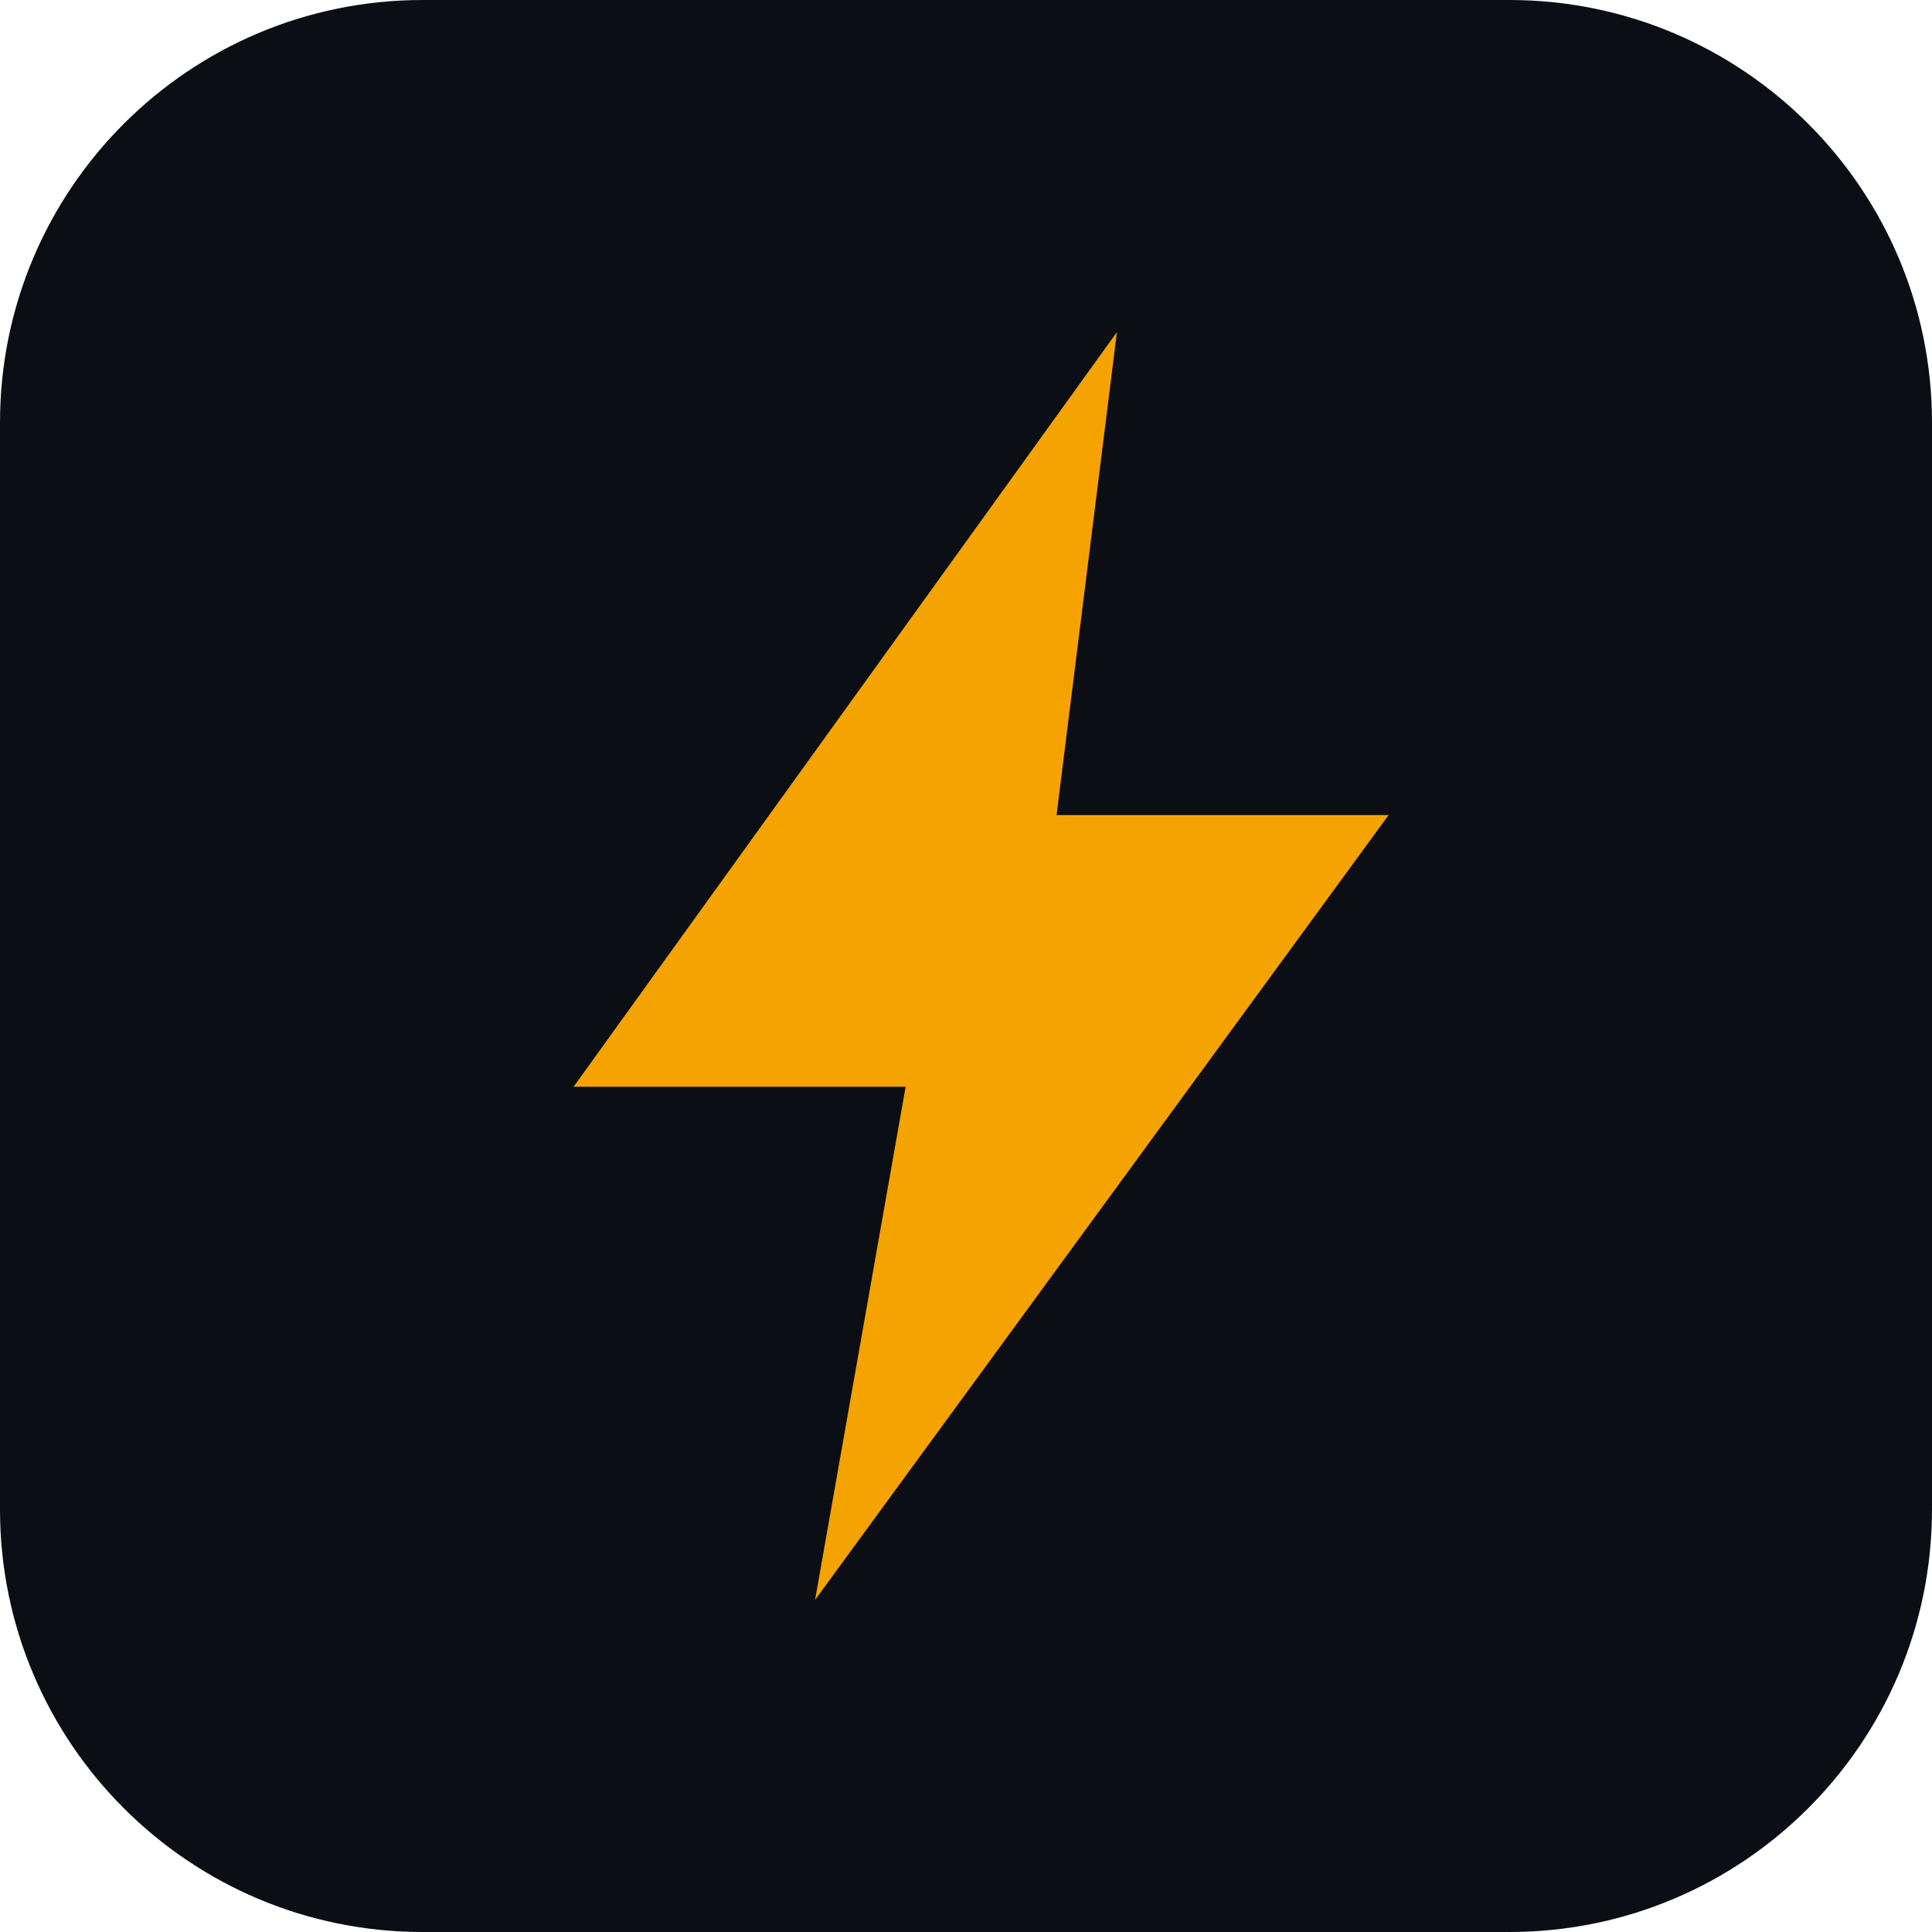
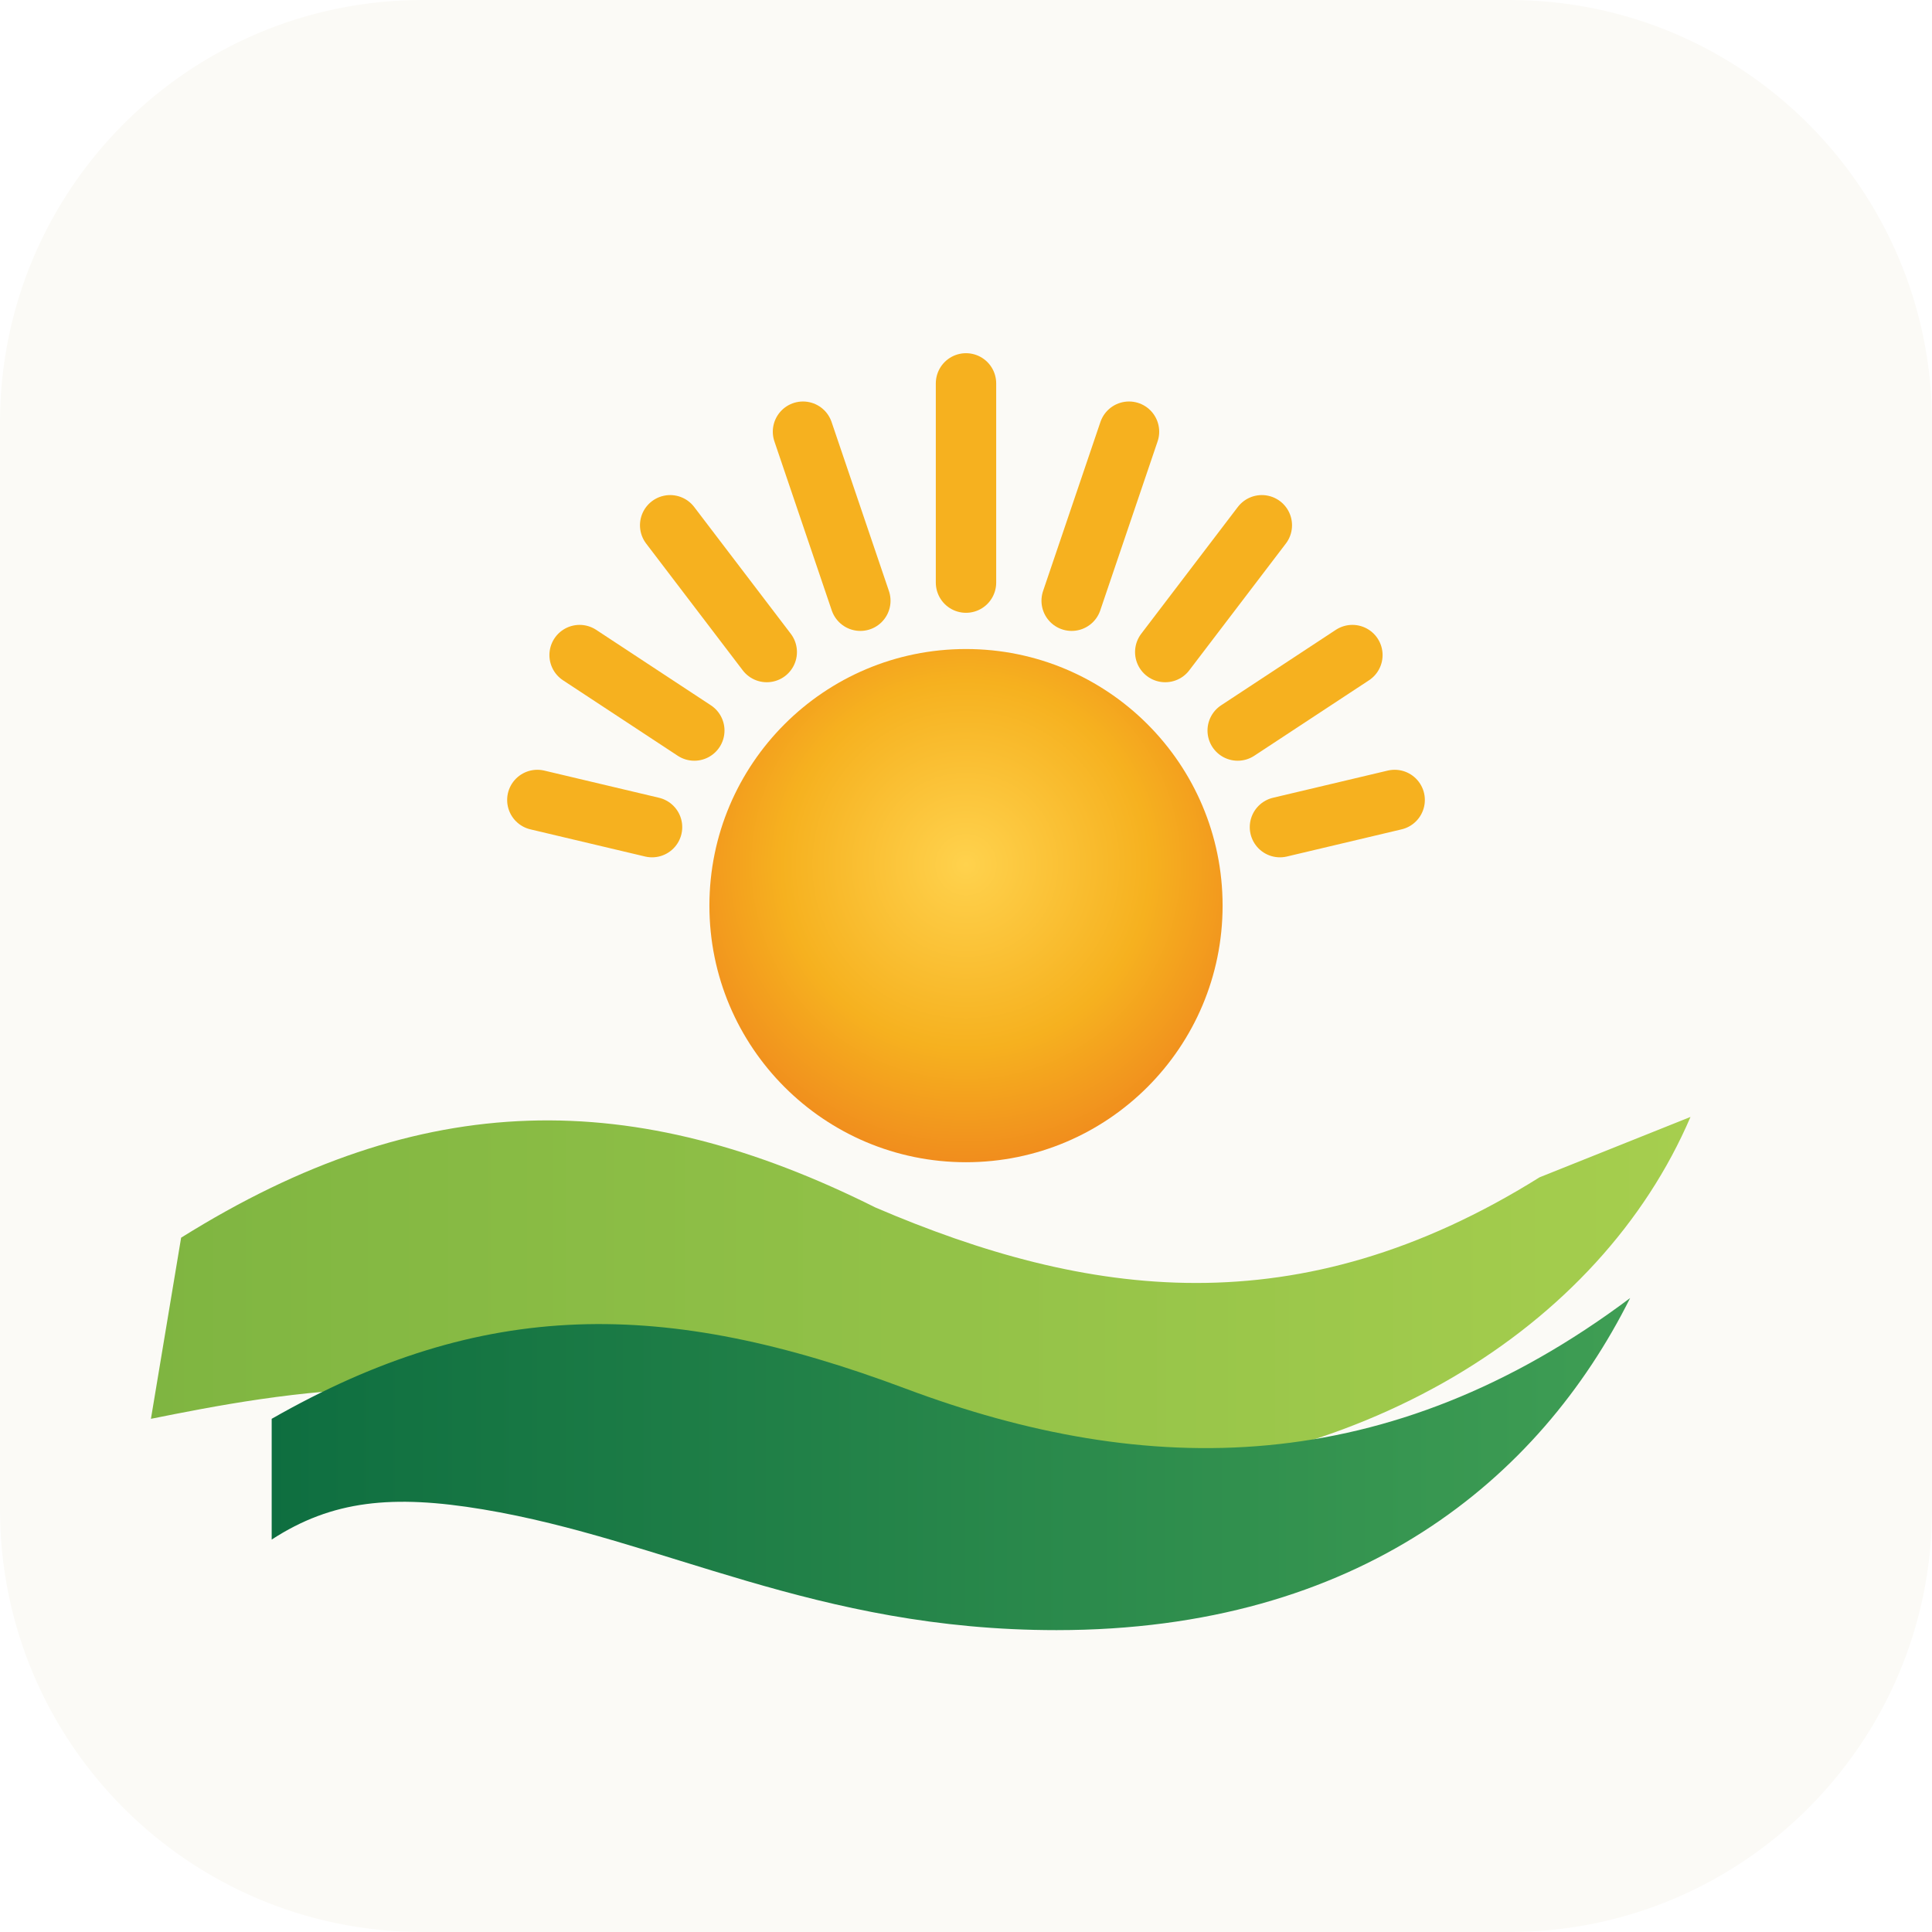
- <svg xmlns="http://www.w3.org/2000/svg" viewBox="0 0 64 64" width="64" height="64" role="img" aria-label="Accredited Energy">
-   <rect width="64" height="64" rx="14" fill="#0B0E14" />
-   <path d="M37 11 L19 36 H30 L27 53 L46 27 H35 Z" fill="#F4A300" />
+ <svg xmlns="http://www.w3.org/2000/svg" viewBox="0 0 64 64" width="64" height="64" role="img" aria-label="AEM Energy">
+   <defs>
+     <radialGradient id="sun" cx="50%" cy="42%" r="60%">
+       <stop offset="0%" stop-color="#FFD24D" />
+       <stop offset="60%" stop-color="#F6B11F" />
+       <stop offset="100%" stop-color="#F08A1D" />
+     </radialGradient>
+     <linearGradient id="waveBack" x1="0" y1="0" x2="1" y2="0">
+       <stop offset="0%" stop-color="#7FB541" />
+       <stop offset="100%" stop-color="#A6CE4E" />
+     </linearGradient>
+     <linearGradient id="waveFront" x1="0" y1="0" x2="1" y2="0">
+       <stop offset="0%" stop-color="#0E6E40" />
+       <stop offset="100%" stop-color="#3F9E54" />
+     </linearGradient>
+   </defs>
+   <rect width="64" height="64" rx="14" fill="#FBFAF6" />
+   <g stroke="#F6B11F" stroke-width="2" stroke-linecap="round">
+     <line x1="42.4" y1="27.4" x2="46.2" y2="26.5" />
+     <line x1="41.0" y1="24.2" x2="44.8" y2="21.7" />
+     <line x1="38.6" y1="21.6" x2="41.8" y2="17.4" />
+     <line x1="35.5" y1="19.9" x2="37.4" y2="14.3" />
+     <line x1="32" y1="19.3" x2="32" y2="12.7" />
+     <line x1="28.5" y1="19.9" x2="26.6" y2="14.3" />
+     <line x1="25.4" y1="21.6" x2="22.2" y2="17.4" />
+     <line x1="23.0" y1="24.2" x2="19.2" y2="21.7" />
+     <line x1="21.6" y1="27.4" x2="17.8" y2="26.5" />
+   </g>
+   <circle cx="32" cy="30" r="8.5" fill="url(#sun)" />
+   <path d="M6 41c8-5 15-5 23-1 7 3 14 4 22-1l5-2c-3 7-11 12-21 12-9 0-15-3-22-3-3 0-6 .6-8 1z" fill="url(#waveBack)" />
+   <path d="M9 47c7-4 13-4 21-1 8 3 16 3 24-3-3 6-9 11-19 11-8 0-13-3-19-4-3-.5-5-.3-7 1z" fill="url(#waveFront)" />
</svg>
